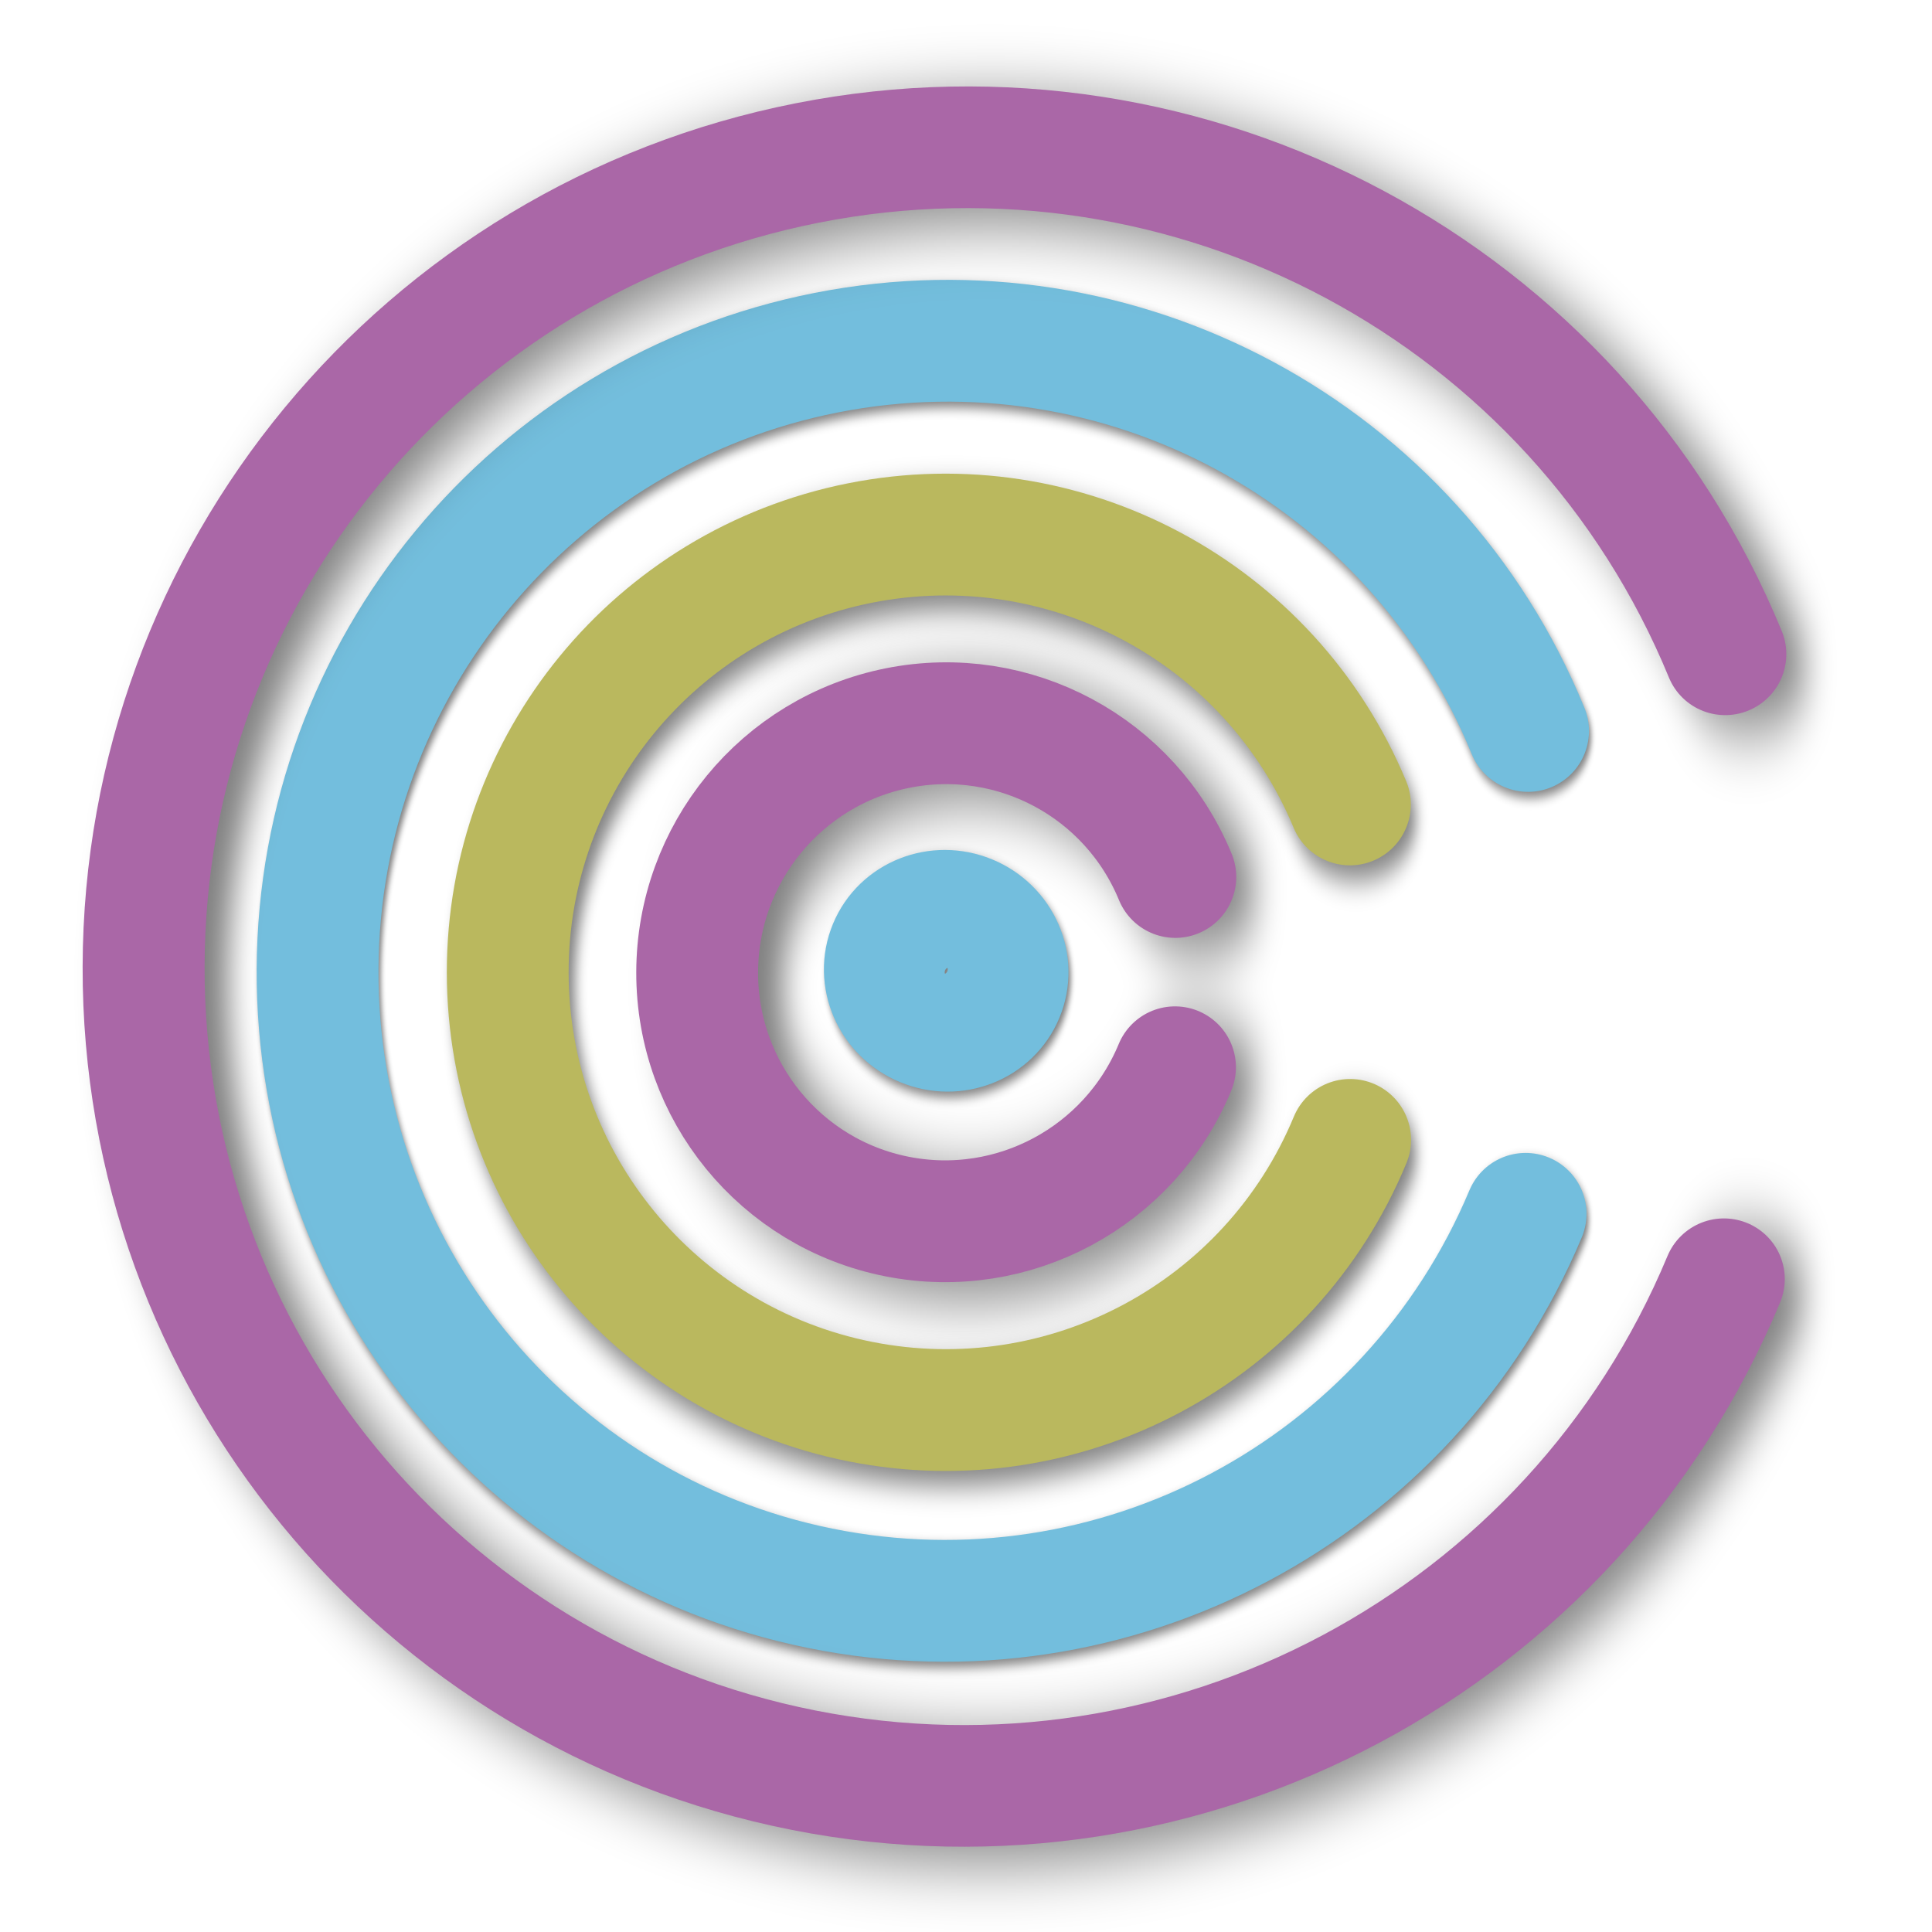
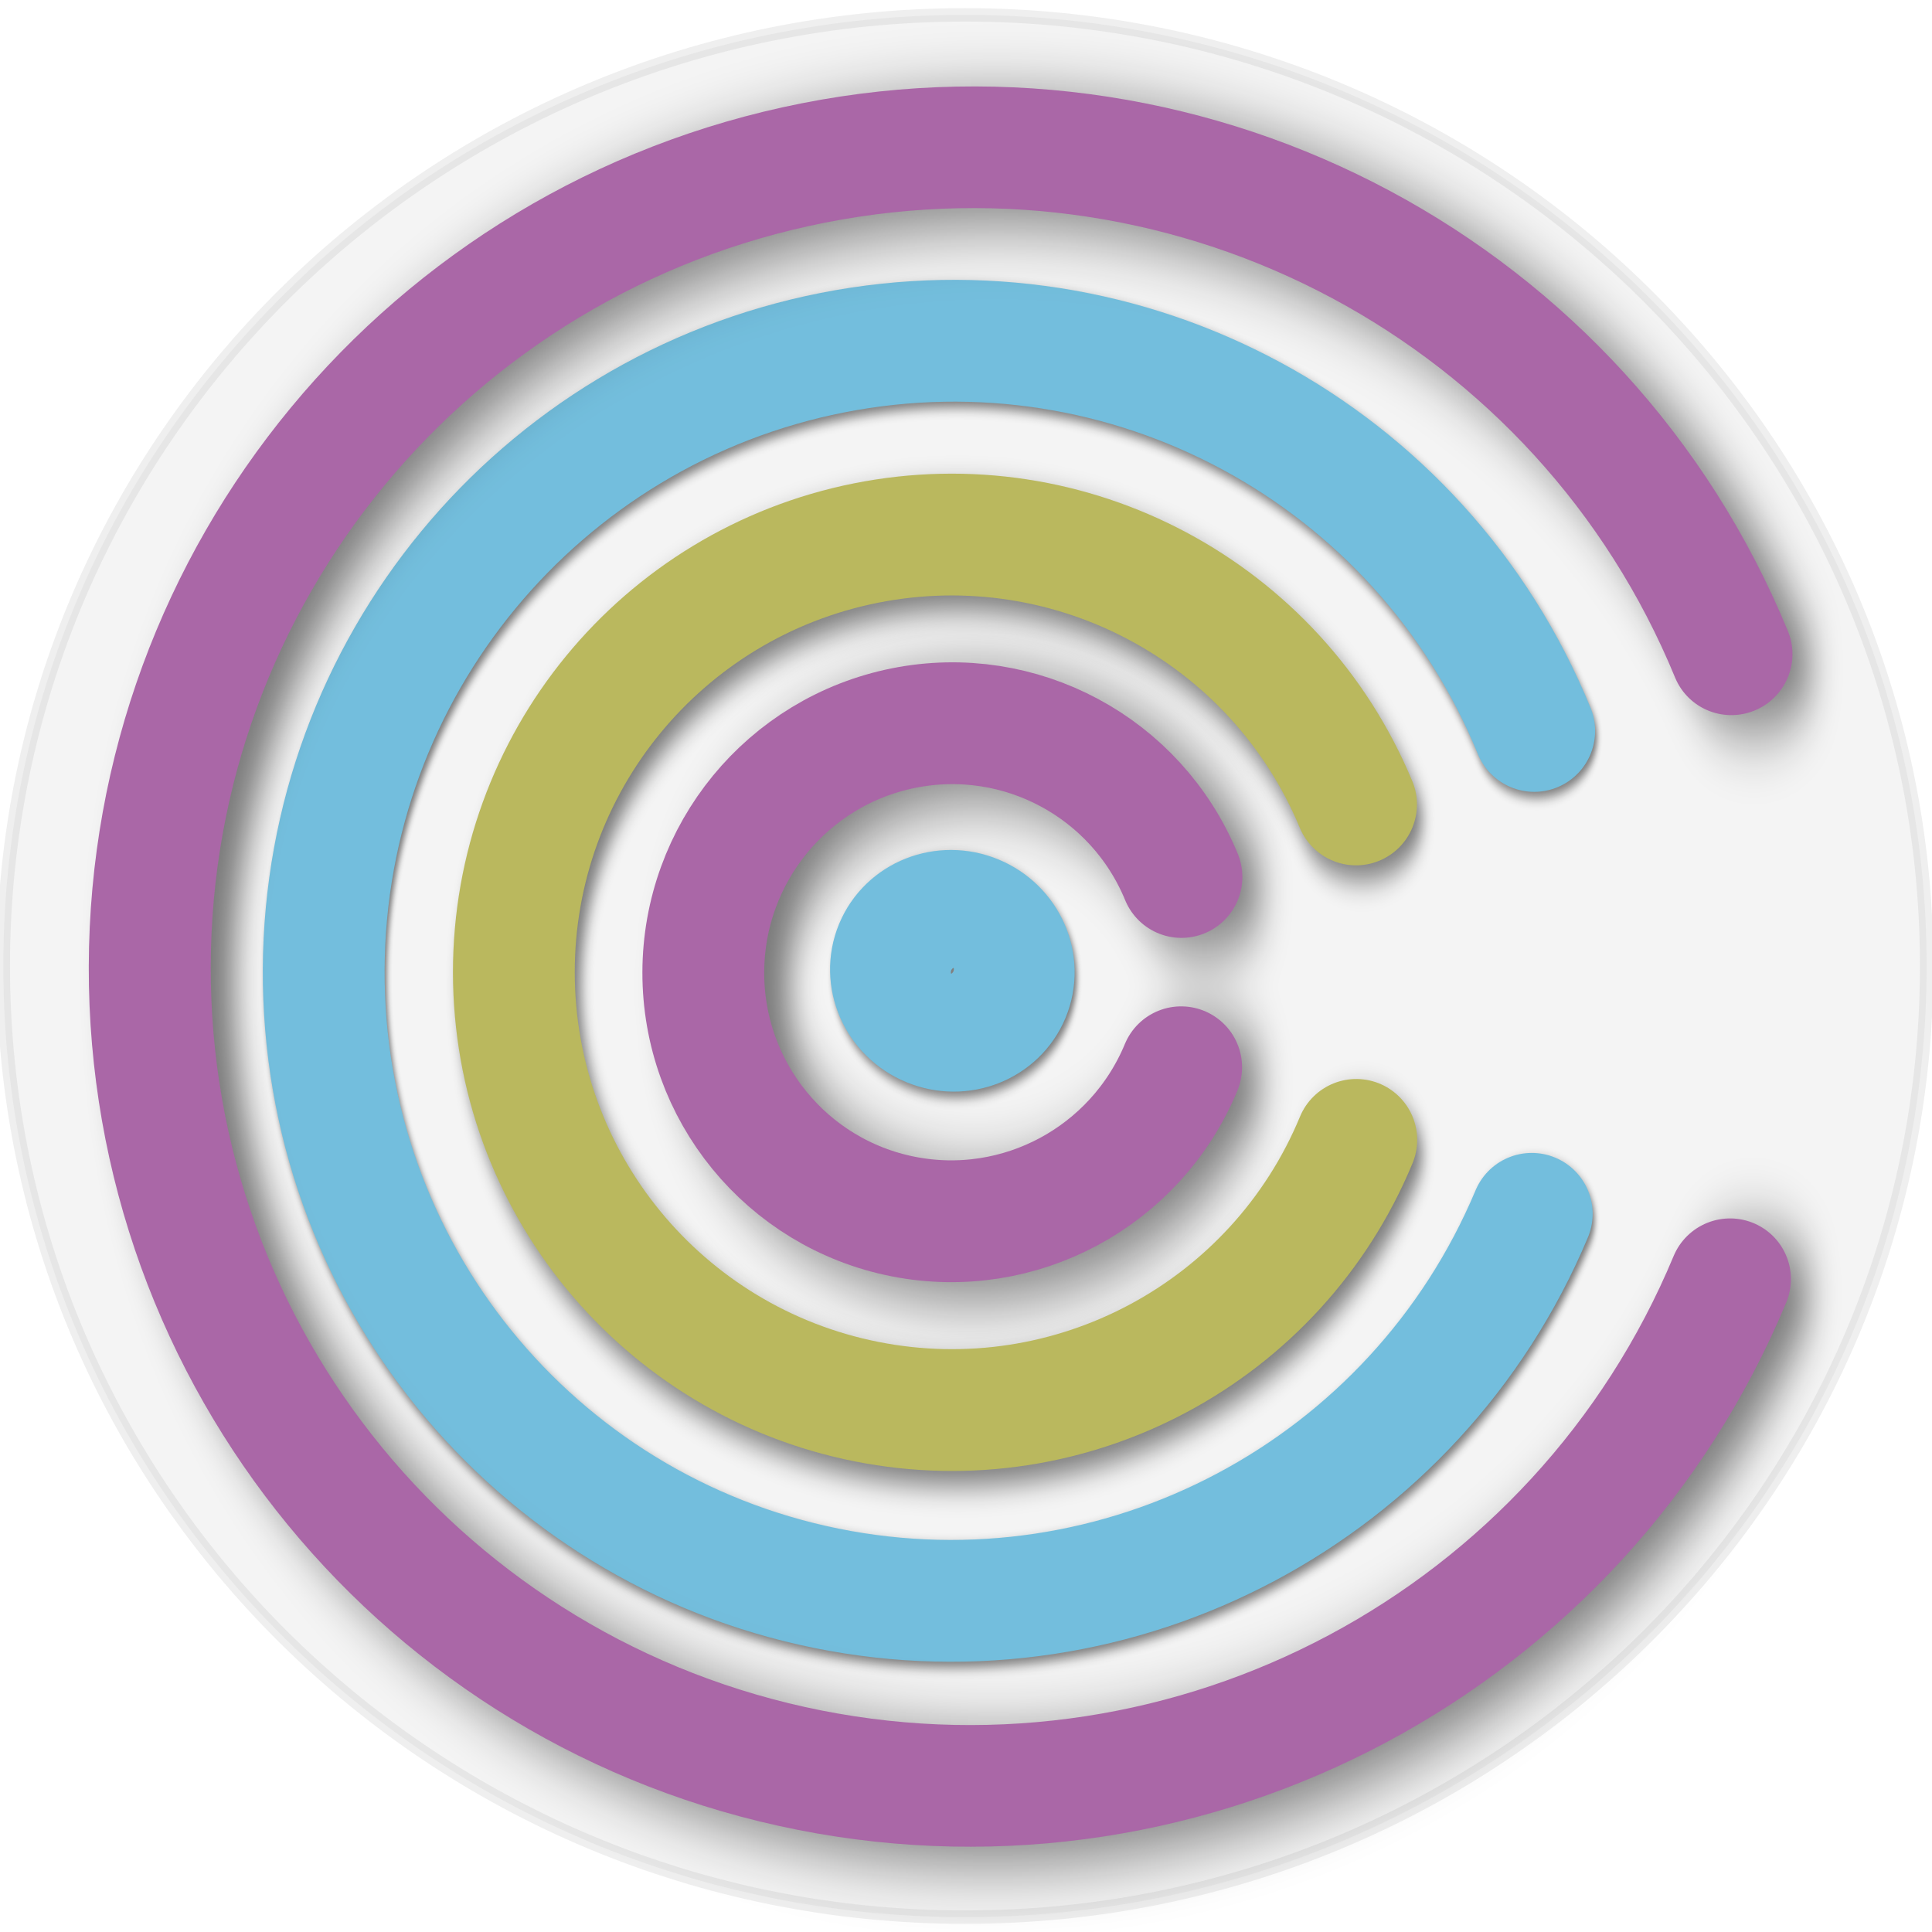
<svg xmlns="http://www.w3.org/2000/svg" width="432pt" height="432pt" viewBox="0 0 432 432" version="1.1" id="svg11">
  <defs id="defs1">
    <style type="text/css" id="style1">*{stroke-linejoin: round; stroke-linecap: butt}</style>
    <filter style="color-interpolation-filters:sRGB;" id="filter87" x="-0.047" y="-0.047" width="1.113" height="1.113">
      <feFlood result="flood" in="SourceGraphic" flood-opacity="0.498" flood-color="rgb(0,0,0)" id="feFlood86" />
      <feGaussianBlur result="blur" in="SourceGraphic" stdDeviation="6" id="feGaussianBlur86" />
      <feOffset result="offset" in="blur" dx="6" dy="6" id="feOffset86" />
      <feComposite result="comp1" operator="in" in="flood" in2="offset" id="feComposite86" />
      <feComposite result="comp2" operator="over" in="SourceGraphic" in2="comp1" id="feComposite87" />
    </filter>
    <filter style="color-interpolation-filters:sRGB;" id="filter89" x="-0.138" y="-0.138" width="1.333" height="1.333">
      <feFlood result="flood" in="SourceGraphic" flood-opacity="0.498" flood-color="rgb(0,0,0)" id="feFlood87" />
      <feGaussianBlur result="blur" in="SourceGraphic" stdDeviation="6" id="feGaussianBlur87" />
      <feOffset result="offset" in="blur" dx="6" dy="6" id="feOffset87" />
      <feComposite result="comp1" operator="in" in="flood" in2="offset" id="feComposite88" />
      <feComposite result="comp2" operator="over" in="SourceGraphic" in2="comp1" id="feComposite89" />
    </filter>
    <filter style="color-interpolation-filters:sRGB;" id="filter97" x="-0.04" y="-0.04" width="1.091" height="1.091">
      <feFlood result="flood" in="SourceGraphic" flood-opacity="0.498" flood-color="rgb(0,0,0)" id="feFlood96" />
      <feGaussianBlur result="blur" in="SourceGraphic" stdDeviation="2.87" id="feGaussianBlur96" />
      <feOffset result="offset" in="blur" dx="2" dy="2" id="feOffset96" />
      <feComposite result="comp1" operator="in" in="flood" in2="offset" id="feComposite96" />
      <feComposite result="comp2" operator="over" in="SourceGraphic" in2="comp1" id="feComposite97" />
    </filter>
    <filter style="color-interpolation-filters:sRGB;" id="filter103" x="-0.01" y="-0.01" width="1.024" height="1.024">
      <feFlood result="flood" in="SourceGraphic" flood-opacity="0.498" flood-color="rgb(0,0,0)" id="feFlood102" />
      <feGaussianBlur result="blur" in="SourceGraphic" stdDeviation="1" id="feGaussianBlur102" />
      <feOffset result="offset" in="blur" dx="1" dy="1" id="feOffset102" />
      <feComposite result="comp1" operator="in" in="flood" in2="offset" id="feComposite102" />
      <feComposite result="comp2" operator="over" in="SourceGraphic" in2="comp1" id="feComposite103" />
    </filter>
    <filter style="color-interpolation-filters:sRGB;" id="filter105" x="-0.071" y="-0.071" width="1.165" height="1.165">
      <feFlood result="flood" in="SourceGraphic" flood-opacity="0.498" flood-color="rgb(0,0,0)" id="feFlood103" />
      <feGaussianBlur result="blur" in="SourceGraphic" stdDeviation="1" id="feGaussianBlur103" />
      <feOffset result="offset" in="blur" dx="1" dy="1" id="feOffset103" />
      <feComposite result="comp1" operator="in" in="flood" in2="offset" id="feComposite104" />
      <feComposite result="comp2" operator="over" in="SourceGraphic" in2="comp1" id="feComposite105" />
    </filter>
    <filter style="color-interpolation-filters:sRGB" id="filter105-5" x="-0.071" y="-0.071" width="1.165" height="1.165">
      <feFlood result="flood" in="SourceGraphic" flood-opacity="0.498" flood-color="rgb(0,0,0)" id="feFlood103-7" />
      <feGaussianBlur result="blur" in="SourceGraphic" stdDeviation="1" id="feGaussianBlur103-4" />
      <feOffset result="offset" in="blur" dx="1" dy="1" id="feOffset103-4" />
      <feComposite result="comp1" operator="in" in="flood" in2="offset" id="feComposite104-4" />
      <feComposite result="comp2" operator="over" in="SourceGraphic" in2="comp1" id="feComposite105-7" />
    </filter>
    <filter style="color-interpolation-filters:sRGB" id="filter17" x="-0.252" y="-0.251" width="1.558" height="1.512">
      <feFlood result="flood" in="SourceGraphic" flood-opacity="0.498" flood-color="rgb(0,0,0)" id="feFlood15" />
      <feGaussianBlur result="blur" in="SourceGraphic" stdDeviation="6" id="feGaussianBlur15" />
      <feOffset result="offset" in="blur" dx="6" dy="1" id="feOffset15" />
      <feComposite result="comp1" operator="in" in="flood" in2="offset" id="feComposite16" />
      <feComposite result="comp2" operator="over" in="SourceGraphic" in2="comp1" id="feComposite17" />
    </filter>
    <filter style="color-interpolation-filters:sRGB" id="filter26" x="-0.1" y="-0.1" width="1.213" height="1.213">
      <feFlood result="flood" in="SourceGraphic" flood-opacity="0.498" flood-color="rgb(0,0,0)" id="feFlood25" />
      <feGaussianBlur result="blur" in="SourceGraphic" stdDeviation="2.5" id="feGaussianBlur25" />
      <feOffset result="offset" in="blur" dx="2.5" dy="2.5" id="feOffset25" />
      <feComposite result="comp1" operator="in" in="flood" in2="offset" id="feComposite25" />
      <feComposite result="comp2" operator="over" in="SourceGraphic" in2="comp1" id="feComposite26" />
    </filter>
    <filter style="color-interpolation-filters:sRGB" id="filter21" x="-0.057" y="-0.057" width="1.118" height="1.117">
      <feFlood result="flood" in="SourceGraphic" flood-opacity="0.498" flood-color="rgb(0,0,0)" id="feFlood20" />
      <feGaussianBlur result="blur" in="SourceGraphic" stdDeviation="1" id="feGaussianBlur20" />
      <feOffset result="offset" in="blur" dx="1" dy="1" id="feOffset20" />
      <feComposite result="comp1" operator="in" in="flood" in2="offset" id="feComposite20" />
      <feComposite result="comp2" operator="over" in="SourceGraphic" in2="comp1" id="feComposite21" />
    </filter>
    <filter style="color-interpolation-filters:sRGB" id="filter10" x="-0.599" y="-0.62" width="2.234" height="2.277">
      <feFlood result="flood" in="SourceGraphic" flood-opacity="0.498" flood-color="rgb(0,0,0)" id="feFlood9" />
      <feGaussianBlur result="blur" in="SourceGraphic" stdDeviation="1" id="feGaussianBlur9" />
      <feOffset result="offset" in="blur" dx="1" dy="1" id="feOffset9" />
      <feComposite result="comp1" operator="in" in="flood" in2="offset" id="feComposite9" />
      <feComposite result="comp2" operator="over" in="SourceGraphic" in2="comp1" id="feComposite10" />
    </filter>
    <filter style="color-interpolation-filters:sRGB" id="filter15" x="-0.076" y="-0.076" width="1.169" height="1.155">
      <feFlood result="flood" in="SourceGraphic" flood-opacity="0.498" flood-color="rgb(0,0,0)" id="feFlood14" />
      <feGaussianBlur result="blur" in="SourceGraphic" stdDeviation="6" id="feGaussianBlur14" />
      <feOffset result="offset" in="blur" dx="6" dy="1" id="feOffset14" />
      <feComposite result="comp1" operator="in" in="flood" in2="offset" id="feComposite14" />
      <feComposite result="comp2" operator="over" in="SourceGraphic" in2="comp1" id="feComposite15" />
    </filter>
  </defs>
  <defs id="defs11">
    <clipPath id="p7d126f1e7e">
      <rect x="55.08" y="51.84" width="332.64" height="332.64" id="rect11" />
    </clipPath>
  </defs>
-   <g id="g1" transform="translate(6.404744,29.12767)">
+   <ellipse style="fill:#cccccc;fill-opacity:0.2;stroke:#b2b2b2;stroke-width:3;stroke-linecap:round;stroke-linejoin:bevel;stroke-dasharray:none;stroke-dashoffset:25;stroke-opacity:0.2;paint-order:normal" id="path12" cx="215.77" cy="216" rx="215.03" ry="212.675" />
+   <g id="g1" transform="translate(7.778326,29.12767)">
    <g id="patch_2" style="stroke-linecap:butt;stroke-linejoin:round;filter:url(#filter105-5)" transform="matrix(1.281937,0,0,1.285671,-78.65958,-92.15932)" />
    <path style="fill:none;fill-opacity:1;stroke:#aa67a7;stroke-width:27.236;stroke-linecap:round;stroke-linejoin:bevel;stroke-dasharray:none;stroke-dashoffset:0;stroke-opacity:1;paint-order:markers fill stroke;filter:url(#filter17)" id="path1" d="m 346.023,109.851 a 55.525,55.701 0 0 1 -44.708,54.633 55.525,55.701 0 0 1 -62.127,-33.347 55.525,55.701 0 0 1 20.502,-67.626 55.525,55.701 0 0 1 70.115,6.999" transform="rotate(22.5,50.64702,-65.77259)" />
    <path style="fill:none;fill-opacity:1;stroke:#bab85e;stroke-width:27.236;stroke-linecap:round;stroke-linejoin:bevel;stroke-dasharray:none;stroke-dashoffset:0;stroke-opacity:1;paint-order:markers fill stroke;filter:url(#filter26)" id="path1-9" d="M 388.416,109.867 A 97.913,97.867 0 0 1 309.632,205.848 97.913,97.867 0 0 1 200.064,147.369 97.913,97.867 0 0 1 236.038,28.539 97.913,97.867 0 0 1 359.662,40.589" transform="rotate(22.5,50.64702,-65.77259)" />
    <path style="fill:none;fill-opacity:1;stroke:#73bedd;stroke-width:27.236;stroke-linecap:round;stroke-linejoin:bevel;stroke-dasharray:none;stroke-dashoffset:0;stroke-opacity:1;paint-order:markers fill stroke;filter:url(#filter21)" id="path1-9-9-2" transform="matrix(0.9134277,0.4070009,-0.4070113,0.9134231,-21.31481,-24.38842)" d="M 433.756,98.682 A 140.49,140.94 0 0 1 323.765,239.359 140.49,140.94 0 0 1 164.748,158.629 140.49,140.94 0 0 1 212.598,-13.596 140.49,140.94 0 0 1 390.313,-0.17" />
    <ellipse style="fill:none;fill-opacity:1;stroke:#73bedd;stroke-width:27.682;stroke-linecap:round;stroke-linejoin:bevel;stroke-dasharray:none;stroke-dashoffset:0;stroke-opacity:1;paint-order:markers fill stroke;filter:url(#filter10)" id="path7" cx="290.502" cy="109.499" rx="13.567" ry="13.107" transform="rotate(22.5,50.64702,-65.77259)" />
    <path style="fill:none;fill-opacity:1;stroke:#aa67a7;stroke-width:27.236;stroke-linecap:round;stroke-linejoin:bevel;stroke-dasharray:none;stroke-dashoffset:0;stroke-opacity:1;paint-order:markers fill stroke;filter:url(#filter15)" id="path1-9-9-0" d="M 474.449,109.681 A 183.478,183.404 0 0 1 326.643,289.585 183.478,183.404 0 0 1 121.365,179.637 183.478,183.404 0 0 1 189.347,-43.021 183.478,183.404 0 0 1 421.061,-19.653" transform="matrix(0.9245584,0.3810404,-0.3843312,0.9231953,-17.4628,-25.12548)" />
  </g>
</svg>
